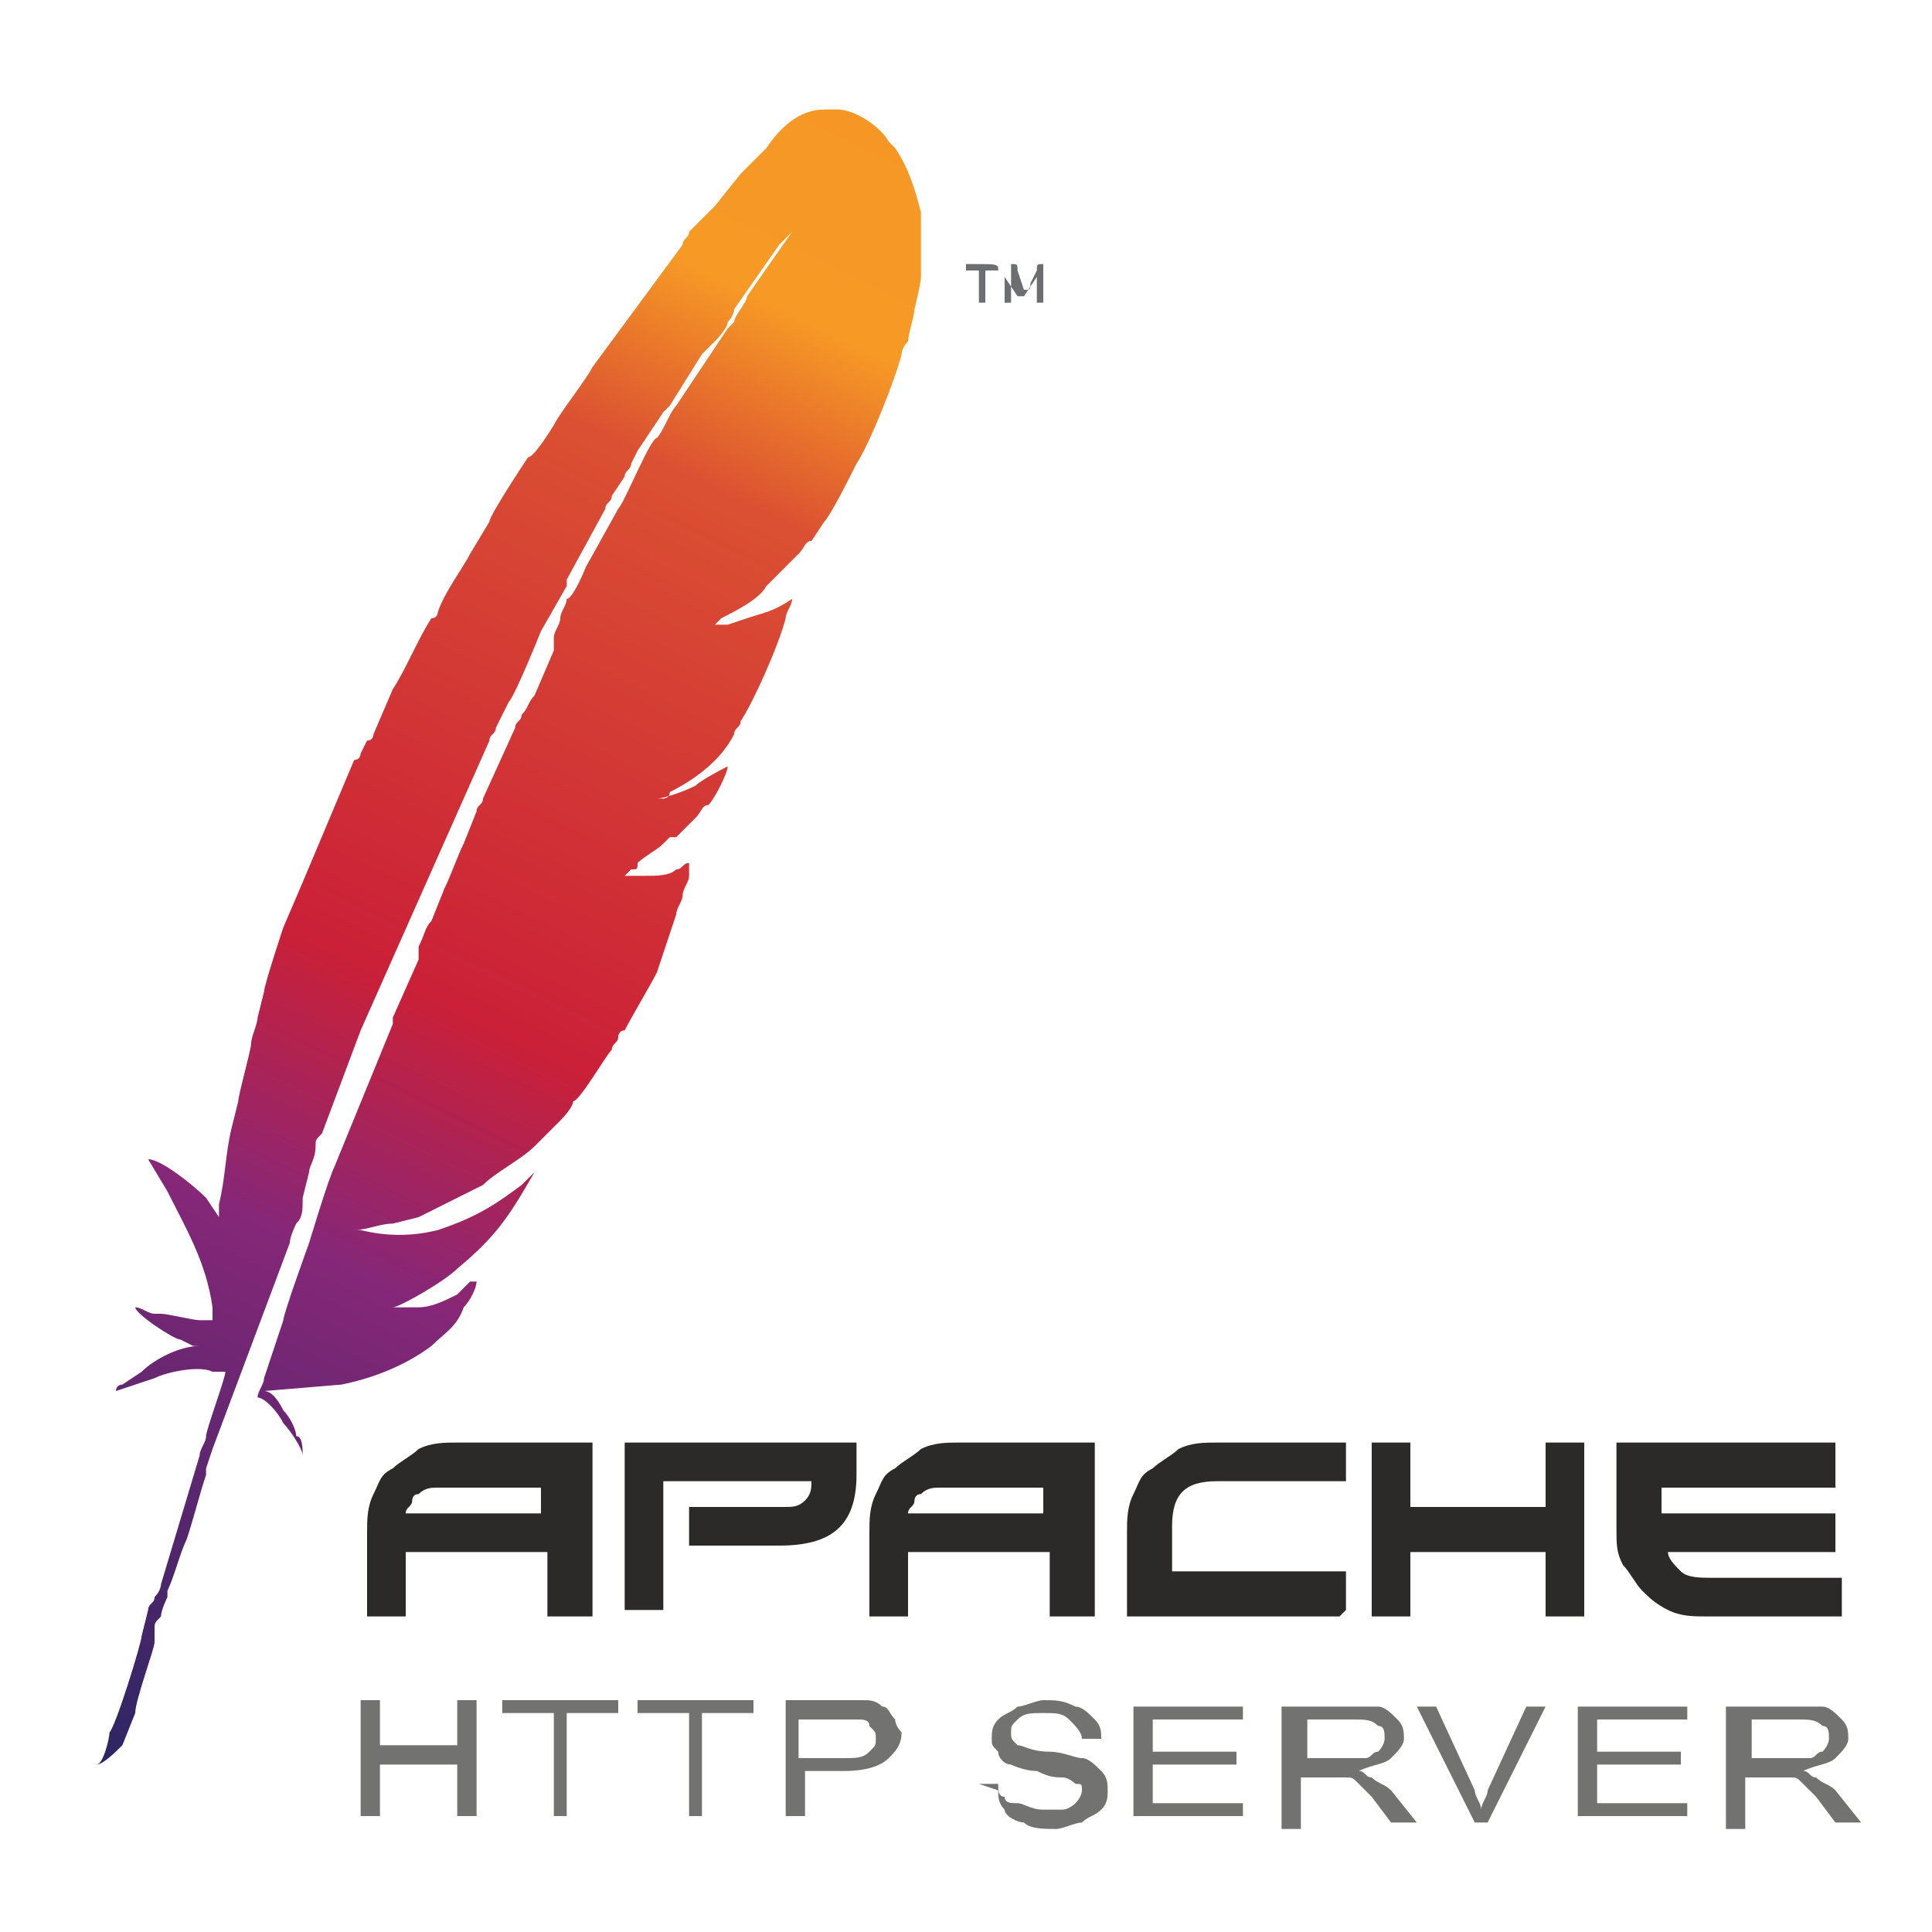
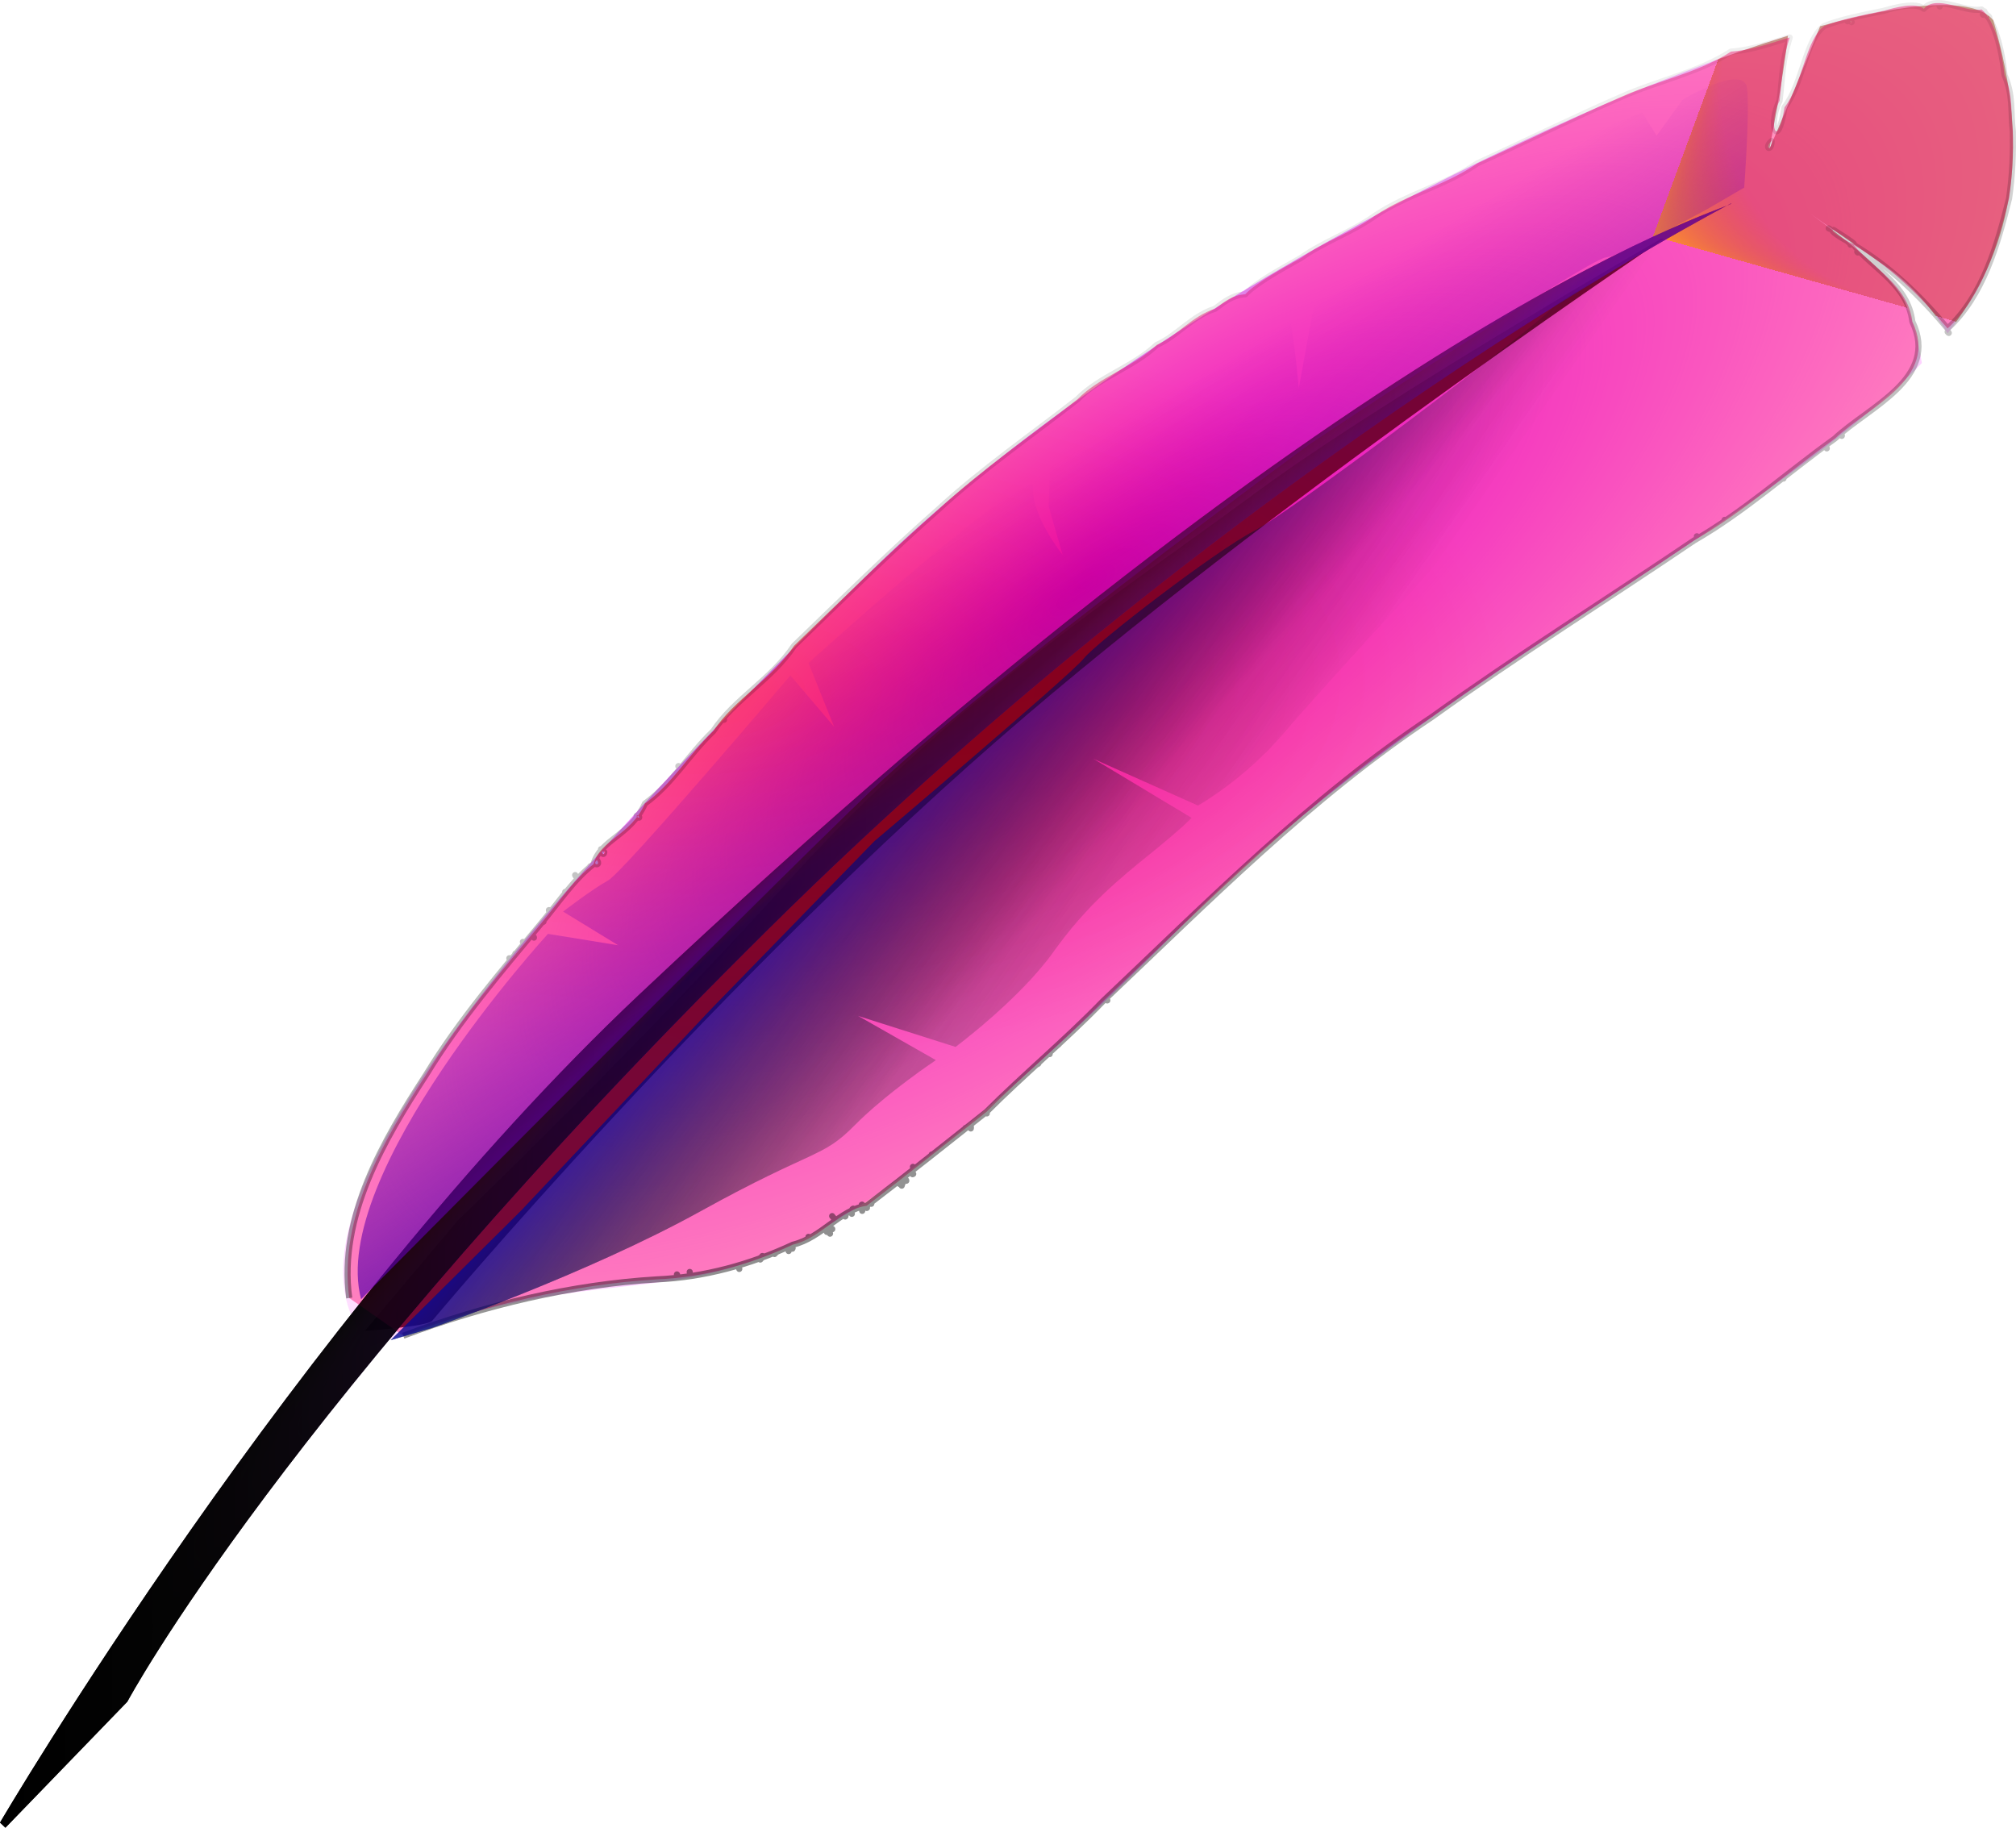
- <svg xmlns="http://www.w3.org/2000/svg" xml:space="preserve" width="300px" height="300px" version="1.0" style="shape-rendering:geometricPrecision; text-rendering:geometricPrecision; image-rendering:optimizeQuality; fill-rule:evenodd; clip-rule:evenodd" viewBox="0 0 300 300">
+ <svg xmlns="http://www.w3.org/2000/svg" xmlns:xlink="http://www.w3.org/1999/xlink" version="1" width="658.595" height="597.118">
  <defs>
-     <style type="text/css">
-    
-     .fil1 {fill:#6C6E71}
-     .fil2 {fill:#2B2A29;fill-rule:nonzero}
-     .fil3 {fill:#727271;fill-rule:nonzero}
-     .fil0 {fill:url(#id0)}
-    
-   </style>
-     <linearGradient id="id0" gradientUnits="userSpaceOnUse" x1="14.815" y1="277.641" x2="142.497" y2="16.677">
-       <stop offset="0" style="stop-color:#282662" />
-       <stop offset="0.31" style="stop-color:#862778" />
-       <stop offset="0.459" style="stop-color:#CB2038" />
-       <stop offset="0.769" style="stop-color:#DB5032" />
-       <stop offset="0.871" style="stop-color:#F69925" />
-       <stop offset="1" style="stop-color:#F69725" />
+     <linearGradient id="r">
+       <stop offset="0" stop-color="#ff0" />
+       <stop offset="1" stop-color="#a8650a" stop-opacity="0" />
    </linearGradient>
+     <linearGradient id="q">
+       <stop offset="0" stop-color="#ff0" stop-opacity=".845" />
+       <stop offset="1" stop-color="#a8650a" stop-opacity="0" />
+     </linearGradient>
+     <linearGradient id="p">
+       <stop offset="0" />
+       <stop offset="1" stop-opacity="0" />
+     </linearGradient>
+     <linearGradient id="o">
+       <stop offset="0" stop-color="#00f" />
+       <stop offset="1" stop-opacity="0" />
+     </linearGradient>
+     <linearGradient id="n">
+       <stop offset="0" stop-color="#3700d0" />
+       <stop offset="1" stop-opacity="0" />
+     </linearGradient>
+     <linearGradient id="k">
+       <stop offset="0" stop-color="red" stop-opacity=".546" />
+       <stop offset="1" stop-color="#ff0067" stop-opacity=".423" />
+     </linearGradient>
+     <linearGradient id="j">
+       <stop offset="0" stop-color="#4700aa" />
+       <stop offset="1" stop-color="#80a" stop-opacity="0" />
+     </linearGradient>
+     <linearGradient id="m">
+       <stop offset="0" stop-color="#cd00ff" />
+       <stop offset="1" stop-color="#f0f" stop-opacity="0" />
+     </linearGradient>
+     <linearGradient id="l">
+       <stop offset="0" stop-color="#ff0" />
+       <stop offset="1" stop-color="#a8650a" stop-opacity=".454" />
+     </linearGradient>
+     <linearGradient id="i">
+       <stop offset="0" stop-color="#80650a" />
+       <stop offset="1" stop-color="#80650a" stop-opacity="0" />
+     </linearGradient>
+     <linearGradient id="h">
+       <stop offset="0" stop-color="#062e05" />
+       <stop offset="1" stop-color="#062e05" stop-opacity="0" />
+     </linearGradient>
+     <linearGradient id="g">
+       <stop offset="0" />
+       <stop offset="1" stop-opacity="0" />
+     </linearGradient>
+     <linearGradient id="f">
+       <stop offset="0" stop-color="#ea009b" />
+       <stop offset="1" stop-color="#d1f9d0" stop-opacity="0" />
+     </linearGradient>
+     <linearGradient id="e">
+       <stop offset="0" stop-color="#80a" />
+       <stop offset="1" stop-color="#80a" stop-opacity="0" />
+     </linearGradient>
+     <linearGradient id="d">
+       <stop offset="0" stop-color="#24d81f" />
+       <stop offset="1" stop-color="#24d81f" stop-opacity="0" />
+     </linearGradient>
+     <linearGradient id="c">
+       <stop offset="0" stop-color="#4200d2" />
+       <stop offset="1" stop-color="#d42aff" stop-opacity="0" />
+     </linearGradient>
+     <linearGradient id="b">
+       <stop offset="0" stop-color="#0f0" />
+       <stop offset="1" stop-color="#0f0" stop-opacity="0" />
+     </linearGradient>
+     <linearGradient id="a">
+       <stop offset="0" />
+       <stop offset="1" stop-opacity="0" />
+     </linearGradient>
+     <linearGradient x1="305.082" y1="525.774" x2="211.425" y2="392.584" id="C" xlink:href="#j" gradientUnits="userSpaceOnUse" gradientTransform="rotate(3.546 1744.91 387.439)" />
+     <linearGradient x1="178.967" y1="286.362" x2="423.566" y2="433.986" id="B" xlink:href="#h" gradientUnits="userSpaceOnUse" gradientTransform="rotate(3.546 1744.91 387.439)" />
+     <radialGradient cx="265.337" cy="112.915" r="387.202" fx="265.337" fy="112.915" id="z" xlink:href="#c" gradientUnits="userSpaceOnUse" gradientTransform="matrix(-.75033 .65079 -.05002 -.05767 698.66 31)" />
+     <radialGradient cx="532.465" cy="285.888" r="387.202" fx="550.084" fy="591.353" id="x" xlink:href="#c" gradientUnits="userSpaceOnUse" gradientTransform="matrix(-.52798 .5262 -.0539 -.05408 590.227 100.804)" />
+     <radialGradient cx="269.143" cy="359.912" r="261.018" fx="269.143" fy="359.912" id="v" xlink:href="#k" gradientUnits="userSpaceOnUse" gradientTransform="matrix(.99954 -.03037 .01425 .46913 -.373 106.33)" />
+     <linearGradient x1="647.755" y1="795.022" x2="365.511" y2="185.841" id="w" xlink:href="#g" gradientUnits="userSpaceOnUse" gradientTransform="rotate(3.546 1744.91 387.439)" />
+     <radialGradient cx="953.099" cy="1745.228" r="341.543" fx="1171.381" fy="2532.956" id="t" xlink:href="#c" gradientUnits="userSpaceOnUse" gradientTransform="matrix(-.87198 1.15116 -.20616 -.15616 1391.206 -417.115)" />
+     <radialGradient cx="358.895" cy="264.81" r="341.543" fx="366.263" fy="365.949" id="s" xlink:href="#m" gradientUnits="userSpaceOnUse" gradientTransform="matrix(-.92287 .66931 -.23712 -.32695 819.08 106.884)" />
+     <linearGradient x1="178.967" y1="286.362" x2="423.566" y2="433.986" id="y" xlink:href="#n" gradientUnits="userSpaceOnUse" gradientTransform="rotate(3.546 1744.91 387.439)" />
+     <linearGradient x1="313.861" y1="372.63" x2="380.471" y2="424.511" id="D" xlink:href="#o" gradientUnits="userSpaceOnUse" gradientTransform="rotate(3.546 1744.91 387.439)" />
+     <linearGradient x1="41.702" y1="372.207" x2="607.31" y2="372.207" id="A" xlink:href="#p" gradientUnits="userSpaceOnUse" />
+     <radialGradient cx="-93.079" cy="-281.508" r="341.543" fx="111.927" fy="171.26" id="u" xlink:href="#l" gradientUnits="userSpaceOnUse" gradientTransform="matrix(.00992 .21145 -.21859 .01026 618.085 92.108)" />
+     <radialGradient cx="756.098" cy="-549.389" r="341.543" fx="1187.243" fy="-507.591" id="E" xlink:href="#r" gradientUnits="userSpaceOnUse" gradientTransform="matrix(.16572 -.1181 .17615 .24718 618.742 313.198)" />
  </defs>
-   <g id="Layer_x0020_1">
-     <g id="_210908880">
-       <g>
-         <path class="fil0" d="M86 101l-3 7c-1,1 -1,2 -2,3 0,1 -1,1 -1,2l-5 11c0,1 -1,1 -1,2l-2 5c-1,2 -2,5 -3,7l-2 5c-1,1 -1,2 -2,4 0,0 0,1 0,1 0,0 0,1 0,1l-4 9c0,0 0,0 0,1 0,0 0,0 0,0l-9 22c-1,2 -4,12 -4,12 0,0 -4,11 -4,12l-3 9c0,1 -1,2 -1,3 1,0 3,2 4,4 1,1 3,4 3,5l0 0c0,-1 0,-3 -1,-3 0,-1 -1,-3 -2,-4 -1,-2 -2,-3 -3,-3l12 -1c5,-1 10,-3 14,-6 2,-2 4,-3 5,-6 1,-1 2,-3 2,-4 0,0 0,0 -1,0l-2 2c-2,1 -4,2 -6,2 -1,0 -1,0 -2,0 -1,0 -2,0 -2,0 1,0 8,-4 10,-6 6,-5 8,-8 12,-15l-1 1c0,0 -1,1 -1,1 -4,3 -7,5 -13,7 -4,1 -8,1 -12,0l-1 0c2,0 4,-1 6,-1l4 -1c2,-1 8,-4 10,-5 2,-2 6,-4 8,-6l4 -4c0,0 2,-2 2,-3 1,0 5,-7 6,-8 0,-1 1,-1 1,-2 0,0 0,-1 1,-1 1,-2 4,-7 5,-9l3 -9c0,-1 1,-2 1,-3 0,-1 1,-2 1,-3 0,-1 0,-1 0,-1 0,0 0,-1 0,-1 -1,0 -1,1 -2,1 -1,1 -3,1 -5,1 -1,0 -2,0 -3,0l1 -1c1,0 1,0 1,-1 1,-1 3,-2 4,-3l1 -1c0,0 0,0 1,0l3 -3c1,-1 1,-2 2,-2 1,-1 3,-5 3,-6 0,0 -4,2 -5,3 -2,1 -5,2 -6,2l0 0c0,0 0,0 0,0 0,0 0,0 1,0 0,0 1,0 1,-1 4,-2 8,-5 10,-9 0,-1 1,-1 1,-2 2,-3 6,-12 7,-16 0,-1 1,-2 1,-3 -3,2 -4,2 -7,3l-3 1c-1,0 -1,0 -2,0 0,0 0,0 1,-1 2,-1 6,-3 7,-5l2 -2c0,0 1,-1 1,-1l2 -2c1,-1 1,-2 2,-2l2 -3c1,-1 4,-7 5,-9 2,-3 6,-13 7,-17 0,-1 1,-2 1,-2 0,-1 1,-4 1,-5 0,0 1,-4 1,-5 0,-3 0,-5 0,-8 0,-1 0,-2 0,-2 -1,-4 -2,-7 -4,-10 0,0 0,0 -1,-1 -1,-2 -5,-5 -8,-5 0,0 0,0 0,0l-2 0c-4,0 -7,3 -9,6l-4 4c0,0 0,0 0,0l-4 5c0,0 0,0 -1,1l-3 3c0,1 -1,1 -1,2l-14 19c-1,2 -5,7 -6,9 0,0 0,0 0,0 0,0 -3,5 -4,5 0,0 -6,9 -6,10l-3 5c-1,2 -4,6 -5,9 0,0 0,1 -1,1 -2,3 -4,8 -6,11l-3 7c0,0 0,1 -1,1l-1 2c0,0 0,1 -1,1l-8 19 -3 7c0,0 -3,9 -3,10l-1 4c0,1 -1,3 -1,4 0,1 -2,8 -2,9 0,0 0,0 0,0l-1 4c-1,4 -1,8 -2,12 0,0 0,2 0,2l-2 -3c-2,-2 -7,-6 -9,-6l3 5c3,6 6,11 7,18 0,1 0,1 0,2 -1,0 -1,0 -2,0 -1,0 -5,-1 -6,-1 0,0 -1,0 -1,0 -1,0 -2,-1 -3,-1 0,1 6,5 7,5l2 1c1,0 0,0 1,0 -3,0 -7,2 -9,4l-3 2c-1,0 -1,1 -1,1l6 -2c2,-1 7,-2 9,-1 1,0 2,0 2,0 0,1 -3,9 -3,10 0,1 -1,2 -1,3l-6 20c0,0 0,1 -1,2 0,1 -1,1 -1,2 0,0 0,0 0,0l-1 4c0,1 -4,14 -5,15 0,1 -1,5 -2,5 1,0 3,-2 4,-3l2 -5c0,-2 3,-10 3,-11 0,0 0,0 0,0l0 -1c0,0 0,-1 0,-1 0,-1 0,-1 1,-2 0,-1 1,-3 1,-3 0,0 0,0 0,-1 1,-2 2,-6 3,-8 1,-3 2,-7 3,-10 0,-1 0,-1 0,-1l1 -3 12 -32c0,-1 1,-3 1,-3 1,-1 1,-2 1,-4l1 -4c0,-1 1,-2 1,-4 0,-1 0,-1 1,-2l6 -16 20 -45c0,-1 1,-1 1,-2l2 -4c1,-1 5,-11 5,-11l4 -7c0,0 0,0 0,-1l6 -11c0,-1 1,-1 1,-2l2 -3c0,-1 1,-1 1,-2l1 -2c0,0 0,0 0,0 0,0 0,0 0,0l4 -6c0,0 1,-1 1,-1l5 -8c0,0 1,-1 1,-1 0,0 1,-1 1,-1 0,0 2,-2 2,-3 0,0 1,-1 1,-2l7 -10c1,-1 2,-2 2,-2l-7 10c0,1 -2,3 -2,4 0,0 -1,1 -1,1l-8 12c-1,1 -2,4 -3,5 -1,0 -5,10 -6,11l-5 9c0,0 -2,5 -3,5 0,1 -1,2 -1,3 0,1 -1,2 -1,3z" />
-         <path class="fil1" d="M155 47l1 0 0 -4 2 3 1 0 2 -3 0 4 1 0 0 -6c-1,0 -1,0 -1,1l-1 2c0,1 0,1 -1,1l-1 -3c0,-1 0,-1 -1,-1l0 6z" />
-         <path class="fil1" d="M150 41l0 1 2 0 0 5 1 0 0 -5 2 0c0,-1 0,-1 -4,-1 0,0 0,0 0,0z" />
-       </g>
-       <path class="fil2" d="M85 231l-12 0c-2,0 -4,0 -5,0 -1,0 -2,0 -3,1 -1,0 -1,1 -1,1 0,1 -1,1 -1,2l21 0 0 -4zm7 20l-7 0 0 -10 -22 0 0 10 -6 0 0 -13c0,-2 0,-4 1,-6 1,-2 1,-3 3,-4 1,-1 3,-2 4,-3 2,-1 4,-1 6,-1l21 0 0 27zm5 0l0 -27 36 0 0 5c0,8 -4,11 -12,11l-14 0 0 -6 15 0c1,0 2,0 3,-1 1,-1 1,-2 1,-3l-23 0 0 20 -6 0zm66 -20l-12 0c-2,0 -4,0 -5,0 -1,0 -2,0 -3,1 -1,0 -1,1 -1,1 0,1 -1,1 -1,2l21 0 0 -4zm7 20l-7 0 0 -10 -22 0 0 10 -6 0 0 -13c0,-2 0,-4 1,-6 1,-2 1,-3 3,-4 1,-1 3,-2 4,-3 2,-1 4,-1 6,-1l21 0 0 27zm38 0l-33 0 0 -13c0,-2 0,-4 1,-6 1,-2 1,-3 3,-4 1,-1 3,-2 4,-3 2,-1 4,-1 6,-1l20 0 0 6 -20 0c-5,0 -7,2 -7,7l0 7 27 0 0 6zm38 0l-6 0 0 -10 -21 0 0 10 -6 0 0 -27 6 0 0 10 21 0 0 -10 6 0 0 27zm39 -20l-27 0 0 4 27 0 0 6 -26 0c0,1 1,2 2,3 1,1 3,1 5,1l20 0 0 6 -21 0c-2,0 -4,0 -6,-1 -2,-1 -3,-2 -4,-3 -1,-1 -2,-3 -3,-4 -1,-2 -1,-3 -1,-6l0 -13 34 0 0 6z" />
-       <path class="fil3" d="M56 282l0 -18 3 0 0 7 12 0 0 -7 3 0 0 18 -3 0 0 -8 -12 0 0 8 -3 0zm30 0l0 -16 -8 0 0 -2 18 0 0 2 -8 0 0 16 -3 0zm21 0l0 -16 -8 0 0 -2 18 0 0 2 -8 0 0 16 -3 0zm15 0l0 -18 9 0c2,0 3,0 3,0 1,0 2,0 3,1 1,0 1,1 2,2 0,1 1,2 1,2 0,2 -1,3 -2,4 -1,1 -3,2 -7,2l-6 0 0 7 -3 0zm3 -9l6 0c2,0 3,0 4,-1 1,-1 1,-1 1,-2 0,-1 0,-1 -1,-2 0,-1 -1,-1 -2,-1 -1,0 -1,0 -3,0l-6 0 0 6zm27 4l3 0c0,1 0,2 1,2 0,1 1,1 2,1 1,0 2,1 4,1 1,0 2,0 3,0 1,0 2,-1 2,-1 0,0 1,-1 1,-2 0,-1 0,-1 -1,-1 0,0 -1,-1 -2,-1 -1,0 -2,0 -4,-1 -2,0 -4,-1 -4,-1 -1,0 -2,-1 -2,-2 -1,-1 -1,-1 -1,-2 0,-1 0,-2 1,-3 1,-1 2,-1 3,-2 1,0 3,-1 4,-1 2,0 3,0 5,1 1,0 2,1 3,2 1,1 1,2 1,3l-3 0c0,-1 -1,-2 -2,-3 -1,-1 -2,-1 -4,-1 -2,0 -3,0 -4,1 -1,1 -1,1 -1,2 0,1 0,1 1,2 1,0 2,1 5,1 2,0 4,1 5,1 1,0 2,1 3,2 1,1 1,2 1,3 0,1 0,2 -1,3 -1,1 -2,1 -3,2 -1,0 -3,1 -4,1 -2,0 -4,0 -5,-1 -1,0 -3,-1 -3,-2 -1,-1 -1,-2 -1,-3zm24 6l0 -18 17 0 0 2 -14 0 0 5 13 0 0 2 -13 0 0 6 14 0 0 2 -17 0zm23 0l0 -18 10 0c2,0 4,0 5,0 1,0 2,1 3,2 1,1 1,2 1,3 0,1 -1,2 -2,3 -1,1 -3,1 -5,2 1,0 1,1 2,1 1,1 2,1 3,2l4 5 -4 0 -3 -4c-1,-1 -2,-2 -2,-2 -1,-1 -1,-1 -2,-1 0,0 -1,0 -1,0 0,0 -1,0 -2,0l-4 0 0 8 -3 0zm3 -10l7 0c1,0 2,0 3,0 1,0 1,-1 2,-1 0,0 1,-1 1,-2 0,-1 0,-2 -1,-2 -1,-1 -2,-1 -4,-1l-7 0 0 6zm27 10l-9 -18 3 0 6 13c0,1 1,2 1,3 0,-1 1,-2 1,-3l6 -13 3 0 -9 18 -3 0zm16 0l0 -18 17 0 0 2 -14 0 0 5 13 0 0 2 -13 0 0 6 14 0 0 2 -17 0zm23 0l0 -18 10 0c2,0 4,0 5,0 1,0 2,1 3,2 1,1 1,2 1,3 0,1 -1,2 -2,3 -1,1 -3,1 -5,2 1,0 1,1 2,1 1,1 2,1 3,2l4 5 -4 0 -3 -4c-1,-1 -2,-2 -2,-2 -1,-1 -1,-1 -2,-1 0,0 -1,0 -1,0 0,0 -1,0 -2,0l-4 0 0 8 -3 0zm3 -10l7 0c1,0 2,0 3,0 1,0 1,-1 2,-1 0,0 1,-1 1,-2 0,-1 0,-2 -1,-2 -1,-1 -2,-1 -4,-1l-7 0 0 6z" />
-     </g>
-   </g>
+   <path d="M663.922 164.582a150.492 150.492 0 0 0 5.63-5.555c-1.083-6.034-2.802-13.613-5.415-19.646-3.884-8.966-21.963-22.65-30.756-28.932 3.29 2.29 10.657 7.401 24.682 17.223 9.09 6.365 15.71 15.039 19.889 21.66 20.301-25.909 27.998-58.009 14.914-102.277-6.018-7.556-26.956-6.228-56.552 1.943a2362.876 2362.876 0 0 1-8.4 20.686c-5.732 13.878-8.223 19.498-8.223 19.498s4.614-23 6.088-37.072c-82.05 25.303-218.104 95.337-298.433 173.861C153.1 396.303 138.57 453.805 162.978 480.161c116.8-45.184 102.527 25.28 268.194-140.612 74.4-74.5 174.867-120.617 232.75-174.967z" style="marker:none" fill="url(#s)" overflow="visible" transform="translate(-41.702 -40.422)" />
+   <path d="M141.205 431.48s93.353-111.712 193.772-197.526C424.684 157.36 548.9 74.394 548.9 74.394s-95.305 54.575-138.594 86.527c-44.537 32.874-99.784 68.556-150.87 124.922-51.085 56.366-109.968 112.983-109.968 112.983l-30.267 35.99s20.47-1.407 22.004-3.337z" style="marker:none" fill-opacity=".929" overflow="visible" />
+   <path d="M663.922 164.582a150.492 150.492 0 0 0 5.63-5.555c-1.083-6.034-2.802-13.613-5.415-19.646-3.884-8.966-21.963-22.65-30.756-28.932 3.29 2.29 10.657 7.401 24.682 17.223 9.09 6.365 15.71 15.039 19.889 21.66 20.301-25.909 27.998-58.009 14.914-102.277-6.018-7.556-26.956-6.228-56.552 1.943a2362.876 2362.876 0 0 1-8.4 20.686c-5.732 13.878-8.223 19.498-8.223 19.498s4.614-23 6.088-37.072c-82.05 25.303-218.104 95.337-298.433 173.861C153.1 396.303 138.57 453.805 162.978 480.161c116.8-45.184 102.527 25.28 268.194-140.612 74.4-74.5 174.867-120.617 232.75-174.967z" style="marker:none" fill="url(#t)" overflow="visible" transform="translate(-41.702 -40.422)" />
+   <path d="M663.922 164.582a150.492 150.492 0 0 0 5.63-5.555c-1.083-6.034-2.802-13.613-5.415-19.646-3.884-8.966-21.963-22.65-30.756-28.932 3.29 2.29 10.657 7.401 24.682 17.223 9.09 6.365 15.71 15.039 19.889 21.66 20.301-25.909 27.998-58.009 14.914-102.277-6.018-7.556-26.956-6.228-56.552 1.943a2362.876 2362.876 0 0 1-8.4 20.686c-5.732 13.878-8.223 19.498-8.223 19.498s4.614-23 6.088-37.072c-82.05 25.303-218.104 95.337-298.433 173.861C153.1 396.303 138.57 453.805 162.978 480.161c116.8-45.184 102.527 25.28 268.194-140.612 74.4-74.5 174.867-120.617 232.75-174.967z" style="marker:none" fill="url(#u)" overflow="visible" transform="translate(-41.702 -40.422)" />
+   <path d="M565.526 66.45S409.287 146.868 250.859 303.72C92.429 460.569 41.604 555.945 41.604 555.945L1.773 597.118 0 595.448s96.424-164.62 208.96-270.652C452.06 95.772 569.177 66.966 565.527 66.45z" style="marker:none" opacity=".845" overflow="visible" />
+   <path d="M173.446 476.805c26.368-9.954 55.32-16.77 82.787-18.399 15.49-.68 30.658-4.873 44.486-11.335 9.392-2.253 15.31-11.417 24.136-12.74 12.968-9.885 27.184-21.22 39.11-30.653 11.776-11.828 25.872-23.555 38.05-36.153 34.397-32.546 67.754-66.468 107.508-92.889 27.984-20.121 57.105-38.34 85.643-57.67 16.295-9.353 30.467-22.195 45.95-33.259 11.048-10.418 34.254-19.68 25.324-38.206-1.493-12.026-12.712-17.213-19.254-25.127 11.882 7.052 21.837 16.707 30.762 27.352 11.636-10.693 16.34-27.49 20.098-42.516 1.16-8.189 1.326-14.97 1.226-21.81-.803-6.642.203-11.79-2.737-18.486-.868-8.48-3.332-18.196-7.506-21.398-5.474 1.098-14.766-5.04-18.839-.222-2.543-2.205-9.398-.434-12.93.62-6.975 1.443-14.3 2.842-19.593 5.01-6.187 4.41-6.977 18.843-12.986 26.566-2.39 14.98-5.498 5.187-1.626-2.103 1.135-9.462.751-12.55 3.306-20.724-4.812 1.372-11.71 4.08-19.178 4.619-10.304 6.789-24.47 9.673-35.85 14.794-15.55 6.743-31.342 14.576-47.021 21.72-10.433 7.226-22.836 10.037-33.17 16.94-8.002 5.74-16.894 8.571-24.376 13.92-7.24 4.05-14.97 8.385-18.263 11.896-4.271.308-6.896 2.503-9.86 4.735-7.462 2.318-12.387 8.905-19.061 11.822-7.663 7.27-18.622 10.357-25.906 17.776-14.407 11.297-31.38 23.016-45.647 36.19-16.254 14.311-31.377 29.337-46.922 44.332-7.41 11.116-19.407 17.32-26.373 27.867-8.435 8.14-13.35 17.155-22.334 23.676-4.81 10.632-14.486 11.575-16.794 19.78-6.501 5.038-11.337 12.459-17.313 19.604-12.524 15.047-26.504 31.35-37.363 49.17-13.871 21.38-28.716 46.471-25.14 72.985M675.22 42.083l.163.467-.164-.467zm14.776 2.043l.022.366-.022-.366zm-.446 1.131l-.104-.139.104.14zm1.698.387c1.147 1.026-1.148.067 0 0zm-44.91 1.726c1.207.998-1.135-.577 0 0zm-.804-.175l-.293.168.293-.168zM620.46 86.5c-.004 3.697-2.634 2.316 0 0zm18.647 28.52l.313.16-.313-.16zm1.565.505c16.388 10.299-2.998.191 0 0zm4.887 3.997l.051-.128-.05.128zm.79.393l-.13.053.13-.053zm.232.297l-.36.155.36-.155zm1.85 2.494l.173.207-.174-.207zm29.534 26.127l.249.14-.25-.14zm.234.265l.14.098-.14-.098zm-34.809 33.724l.02-.098-.02.098zm-5.027 3.821l.116.27-.116-.27zm-14.469 10.156l.445-.032-.445.032zm-18.65 13.466l-.14-.002.14.002zm-8.979 5.455l-.226-.097.226.097zm-318.03 59.85l-.128-.01.129.01zm-14.935 15.168l.06-.044-.06.044zm-13.173 16.028c1.464 1.745-1.558.147 0 0zm-11.807 11.166l-.274-.08.274.08zm.79.895c-.225 1.766-1.584-1.05 0 0zm-2.382 2.576c1.418 2.19-1.858 1.497 0 0zm-2.227 2.085l.079-.07-.08.07zm-4.903 2.827l.24.41-.24-.41zm-3.253 5.497l.263.126-.263-.126zm-5.314 5.933l.011.15-.011-.15zm-1.77 3.804l-.605.34.605-.34zm-3.163 5.064l.034.144-.034-.144zm-3.57 1.532l.028.06-.029-.06zm-2.46 3.824l.09.089-.09-.09zm-1.973 1.506l.211.27-.21-.27zm195.302 13.793l.06-.021-.06.021zm-15.889 14.389l-.19.153.19-.153zm-2.98 3.134l.083.003-.084-.003zm-3.835 3.27l.223-.176-.223.175zm-16.684 16.092l.066.024-.066-.024zm-5.159 4.94l.03-.496-.03.496zm-1.583-.223l-.14.086.14-.086zm-11.186 8.73l.256.042-.256-.041zm-6.137 4.035l.207.167-.207-.167zm-.15 1.431l.001.175-.002-.175zm.033.973l.207-.098-.207.098zm-2.095 1.968l.044.174-.044-.174zm-2.387.635l-.031.159.03-.16zm.45.31l-.165.295.165-.296zm.706.23l-.037-.116.037.117zm-.335.356l.113.246-.113-.246zm-9.792 5.937l-.039.228.039-.228zm-3.068.499l-.074.041.074-.041zm.942.966l.265.063-.265-.063zm.618.132l.06-.044-.06.044zm-4.69.398l.262-.18-.262.18zm3.144.289l.052.253-.052-.253zm-3.646.745l-.155-.041.155.04zm.263.298l.048.183-.048-.183zm-2.132 1.057l.09-.08-.09.08zm-4.25-.138l.07.105-.07-.105zm.466.561l.075.132-.075-.132zm-1.027 3.444l.123-.13-.123.13zm.583.192l.008.076-.008-.076zm-1.481.66l-.268.325.268-.325zm.759.892l-.088-.39.088.39zm-6.818 1.394l-.226-.355.226.355zm-5.478 3.511l.08-.164-.08.164zm-1.164.085l-.06.235.06-.235zm-.037.592l-.02.09.02-.09zm-4.327.609l.23-.054-.23.054zm-.31.45l.061-.076-.06.076zm-3.985.661l.225.045-.225-.045zm-.6.59l.123.097-.123-.098zm-.066.559l.267-.295-.267.295zm-6.856 3.019l-.006.048.006-.048zm-16.19 1.032l.003.102-.002-.102zm-4.182.805l.06.077-.06-.077z" style="marker:none" fill="url(#v)" stroke="url(#w)" stroke-width="2" stroke-linejoin="round" stroke-dashoffset="68" overflow="visible" transform="translate(-41.702 -40.422)" />
+   <path d="M607.228 106.873S450.989 187.29 292.56 344.14 83.306 596.367 83.306 596.367l-39.832 41.174-1.772-1.67s96.423-164.62 208.96-270.652c243.1-229.024 360.216-257.831 356.566-258.346z" style="marker:none" opacity=".678" fill="url(#x)" overflow="visible" transform="translate(-41.702 -40.422)" />
+   <path d="M182.914 474.232s50.397-17.495 87.66-38.095c37.261-20.6 39.548-17.165 50.212-27.96 10.665-10.793 26.65-21.4 26.65-21.4l-25.427-14.462 31.859 10.136s20.958-15.597 31.906-30.955c10.948-15.358 21.471-23.87 31.994-32.38 10.524-8.512 13.208-11.496 13.208-11.496l-32.123-19.316 34.205 15.293s15.188-8.509 28.127-23.743c12.94-15.235 41.84-46.09 48.31-53.707 6.47-7.617 35.695-27.57 54.326-37.87 18.63-10.3 39.324-21.617 51.697-27.723 12.374-6.106 34.16-18.93 34.16-18.93l-7.447-16.928-10.745-12.12s2.621-12.724 7.043-14.169c4.42-1.444 39.125-13.039 43.391-17.356 4.266-4.318 11.425-23.06 11.425-23.06l-8.394-12.405-42.266 31.458 15.7-27.52-14.477 2.396S628.682 77.18 626.32 83.046c-2.363 5.867-20.46 26.366-20.46 26.366s-51.05 25.33-57.815 32.356c-6.766 7.026-84.378 65.79-96.77 72.18-12.39 6.392-51.223 36.201-55.56 41.66-4.336 5.458-68.335 59.624-68.335 59.624l-53.202 54.692-62.234 66.016-42.607 42.318 13.578-4.026z" style="marker:none" opacity=".785" fill="url(#y)" overflow="visible" transform="translate(-41.702 -40.422)" />
+   <path d="M607.228 106.873S450.989 187.29 292.56 344.14 83.306 596.367 83.306 596.367l-39.832 41.174-1.772-1.67s96.423-164.62 208.96-270.652c243.1-229.024 360.216-257.831 356.566-258.346z" style="marker:none" opacity=".755" fill="url(#z)" overflow="visible" transform="translate(-41.702 -40.422)" />
+   <path d="M607.228 106.873S450.989 187.29 292.56 344.14 83.306 596.367 83.306 596.367l-39.832 41.174-1.772-1.67s96.423-164.62 208.96-270.652c243.1-229.024 360.216-257.831 356.566-258.346z" style="marker:none" fill="url(#A)" overflow="visible" transform="translate(-41.702 -40.422)" />
+   <path d="M182.914 474.232s50.397-17.495 87.66-38.095c37.261-20.6 39.548-17.165 50.212-27.96 10.665-10.793 26.65-21.4 26.65-21.4l-25.427-14.462 31.859 10.136s20.958-15.597 31.906-30.955c10.948-15.358 21.471-23.87 31.994-32.38 10.524-8.512 13.208-11.496 13.208-11.496l-32.123-19.316 34.205 15.293s15.188-8.509 28.127-23.743c12.94-15.235 41.84-46.09 48.31-53.707 6.47-7.617 35.695-27.57 54.326-37.87 18.63-10.3 39.324-21.617 51.697-27.723 12.374-6.106 34.16-18.93 34.16-18.93l-7.447-16.928-10.745-12.12s2.621-12.724 7.043-14.169c4.42-1.444 39.125-13.039 43.391-17.356 4.266-4.318 11.425-23.06 11.425-23.06l-8.394-12.405-42.266 31.458 15.7-27.52-14.477 2.396S628.682 77.18 626.32 83.046c-2.363 5.867-20.46 26.366-20.46 26.366s-51.05 25.33-57.815 32.356c-6.766 7.026-84.378 65.79-96.77 72.18-12.39 6.392-51.223 36.201-55.56 41.66-4.336 5.458-68.335 59.624-68.335 59.624l-53.202 54.692-62.234 66.016-42.607 42.318 13.578-4.026z" style="marker:none" opacity=".722" fill="url(#B)" overflow="visible" transform="translate(-41.702 -40.422)" />
+   <path d="M159.666 464.875s128.31-129.503 166.562-166.078c38.252-36.575 143.121-113.122 143.121-113.122s90.873-60.375 96.919-61.146c6.045-.77 33.476-15.966 33.476-15.966l11.754-6.86s1.772-23.23.993-32.155c-.78-8.925-21.212 3.554-21.212 3.554l-8.386 11.65-4.694-7.592s-64.658 24.486-84.497 38.147c-19.839 13.662-22.668 24.368-22.668 24.368l-5.043 27.608s-.953-11.513-2.414-20.195c-1.46-8.681 3.53-13.956 3.53-13.956s-41.45 26.354-51.902 33.725c-10.453 7.37-30.38 22.458-30.38 22.458l-.528 16.576 4.522 15.744s-10.21-12.66-9.627-22.074c.583-9.414-73.366 57.451-73.366 57.451l8.371 20.85-14.287-16.778s-54.459 64.207-59.632 67.037c-5.173 2.83-14.621 10.119-14.621 10.119l17.977 10.993-22.927-3.711s-71.834 78.45-61.041 119.353z" style="marker:none" fill="url(#C)" overflow="visible" transform="translate(-41.702 -40.422)" />
+   <path d="M182.914 474.232s50.397-17.495 87.66-38.095c37.261-20.6 39.548-17.165 50.212-27.96 10.665-10.793 26.65-21.4 26.65-21.4l-25.427-14.462 31.859 10.136s20.958-15.597 31.906-30.955c10.948-15.358 21.471-23.87 31.994-32.38 10.524-8.512 13.208-11.496 13.208-11.496l-32.123-19.316 34.205 15.293s15.188-8.509 28.127-23.743c12.94-15.235 41.84-46.09 48.31-53.707 6.47-7.617 35.695-27.57 54.326-37.87 18.63-10.3 39.324-21.617 51.697-27.723 12.374-6.106 34.16-18.93 34.16-18.93l-7.447-16.928-10.745-12.12s2.621-12.724 7.043-14.169c4.42-1.444 39.125-13.039 43.391-17.356 4.266-4.318 11.425-23.06 11.425-23.06l-8.394-12.405-42.266 31.458 15.7-27.52-14.477 2.396S628.682 77.18 626.32 83.046c-2.363 5.867-20.46 26.366-20.46 26.366s-51.05 25.33-57.815 32.356c-6.766 7.026-84.378 65.79-96.77 72.18-12.39 6.392-51.223 36.201-55.56 41.66-4.336 5.458-68.335 59.624-68.335 59.624l-53.202 54.692-62.234 66.016-42.607 42.318 13.578-4.026z" style="marker:none" opacity=".695" fill="url(#D)" overflow="visible" transform="translate(-41.702 -40.422)" />
+   <path d="M663.922 164.582a150.492 150.492 0 0 0 5.63-5.555c-1.083-6.034-2.802-13.613-5.415-19.646-3.884-8.966-21.963-22.65-30.756-28.932 3.29 2.29 10.657 7.401 24.682 17.223 9.09 6.365 15.71 15.039 19.889 21.66 20.301-25.909 27.998-58.009 14.914-102.277-6.018-7.556-26.956-6.228-56.552 1.943a2362.876 2362.876 0 0 1-8.4 20.686c-5.732 13.878-8.223 19.498-8.223 19.498s4.614-23 6.088-37.072c-82.05 25.303-218.104 95.337-298.433 173.861C153.1 396.303 138.57 453.805 162.978 480.161c116.8-45.184 102.527 25.28 268.194-140.612 74.4-74.5 174.867-120.617 232.75-174.967z" style="marker:none" fill="url(#E)" overflow="visible" transform="translate(-41.702 -40.422)" />
</svg>
